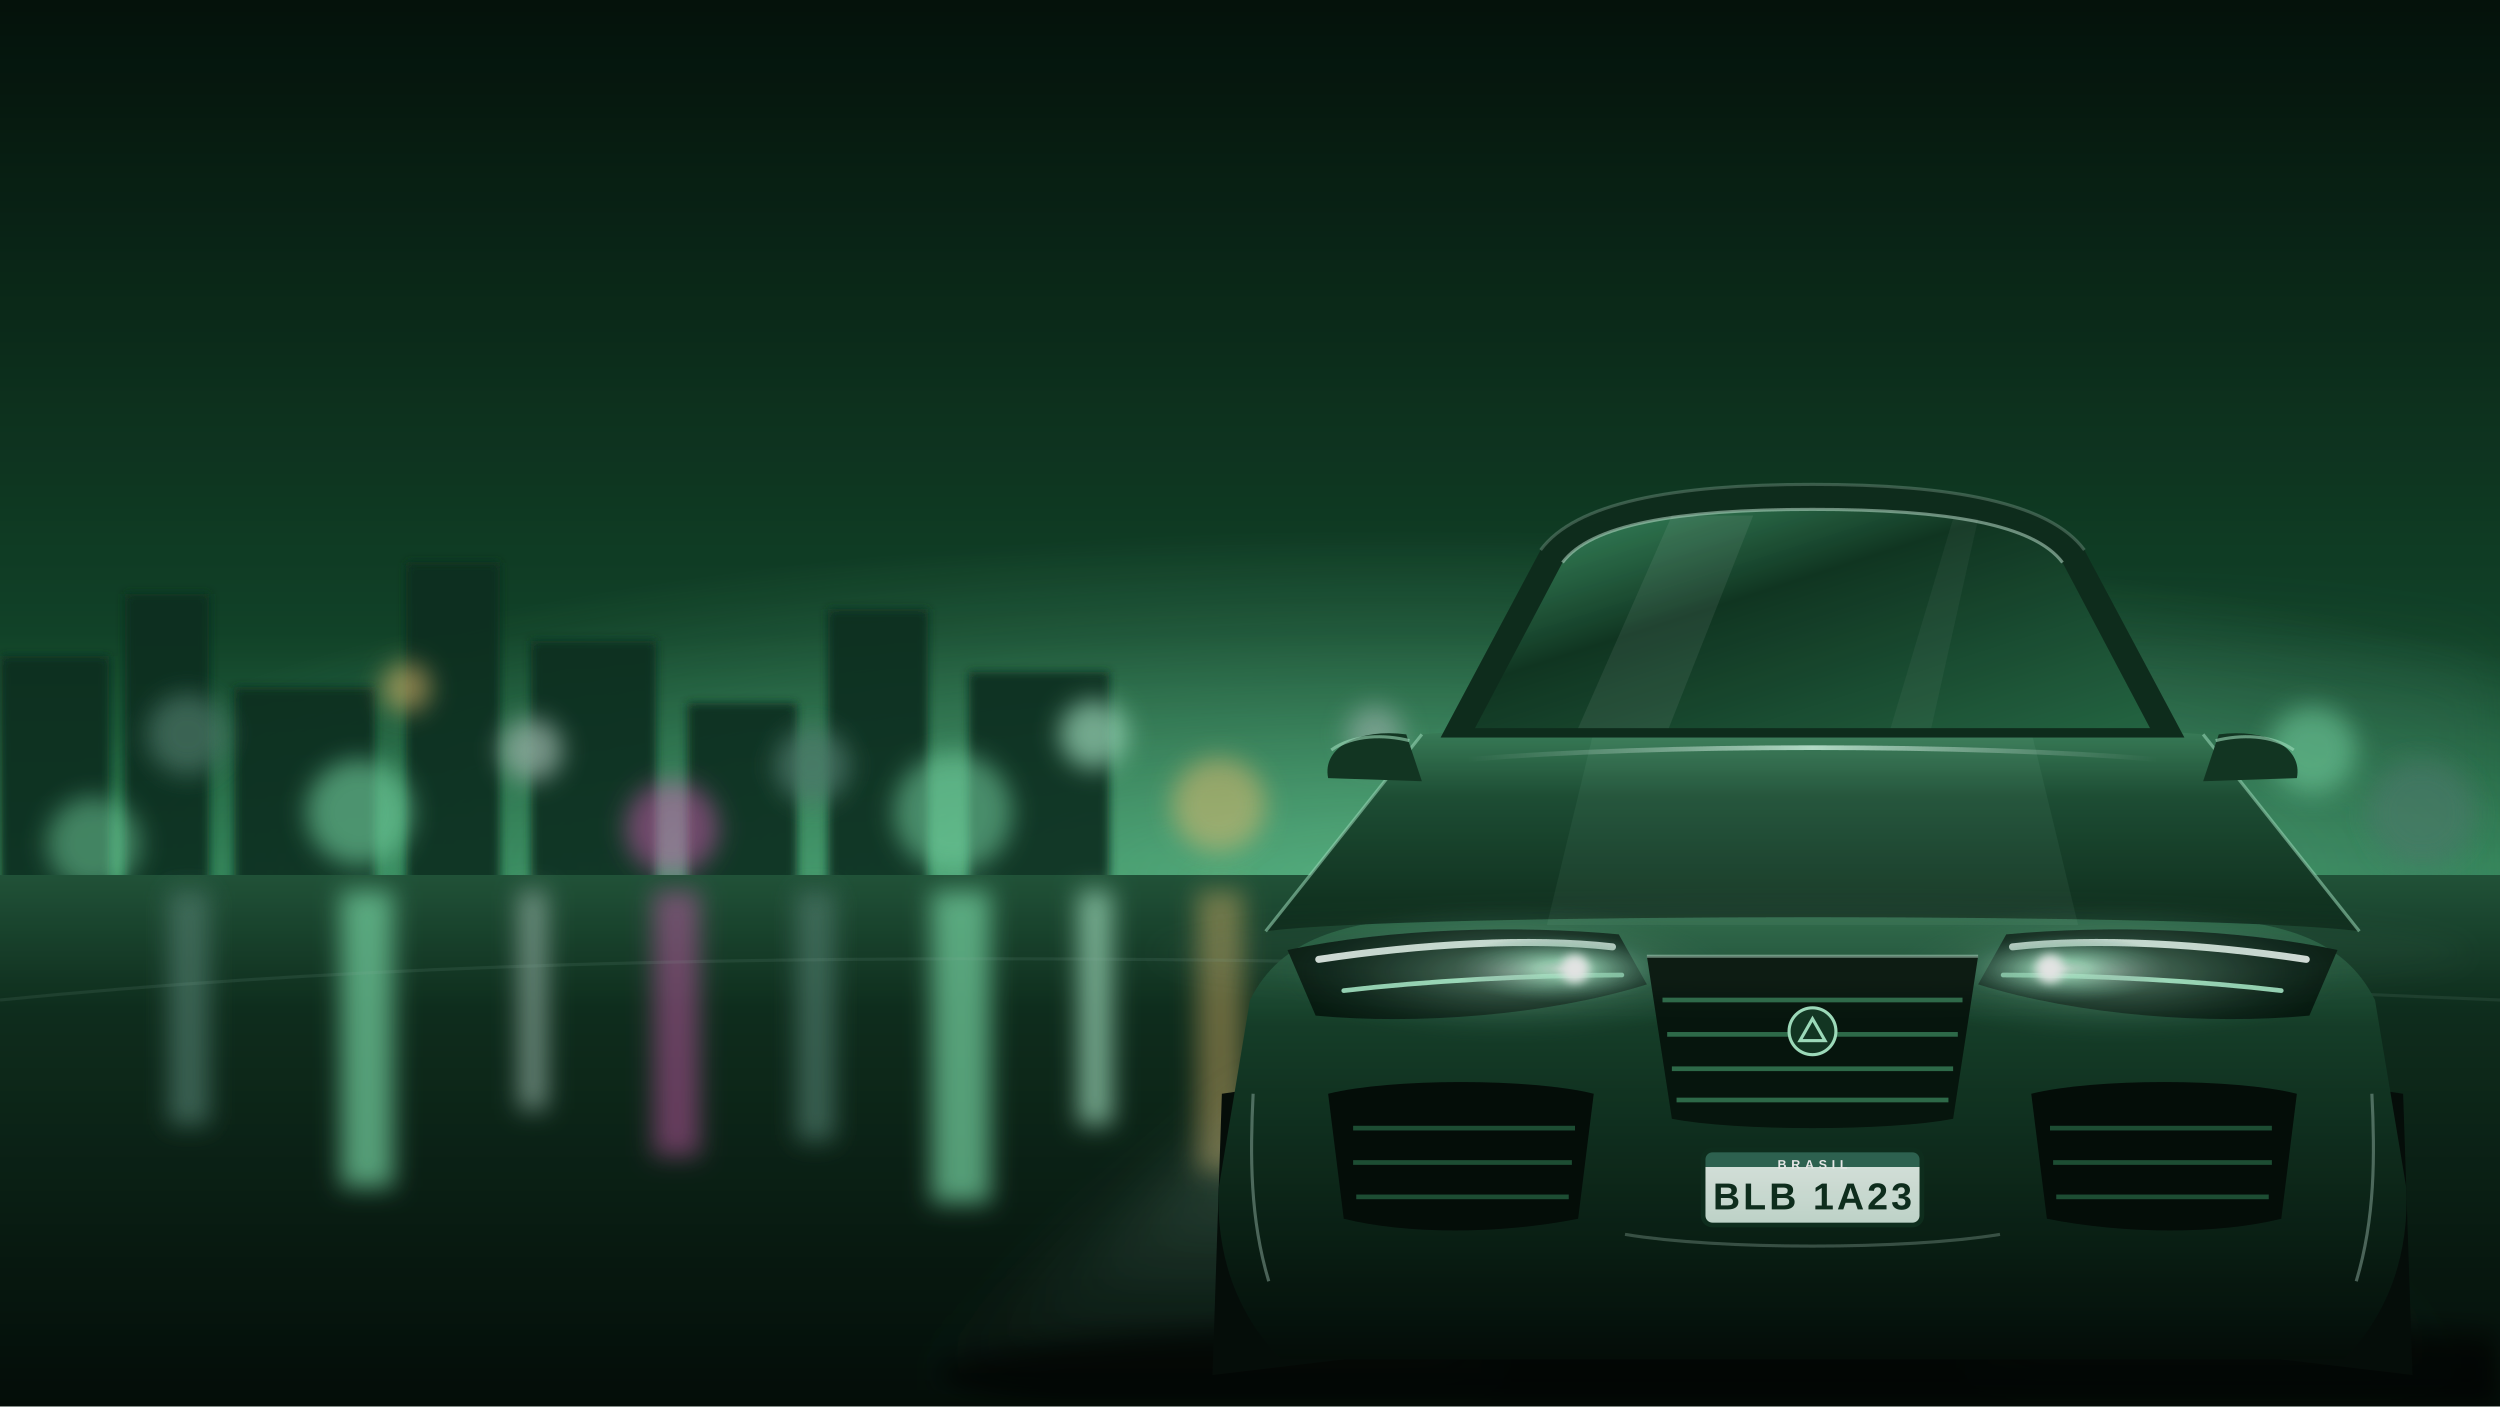
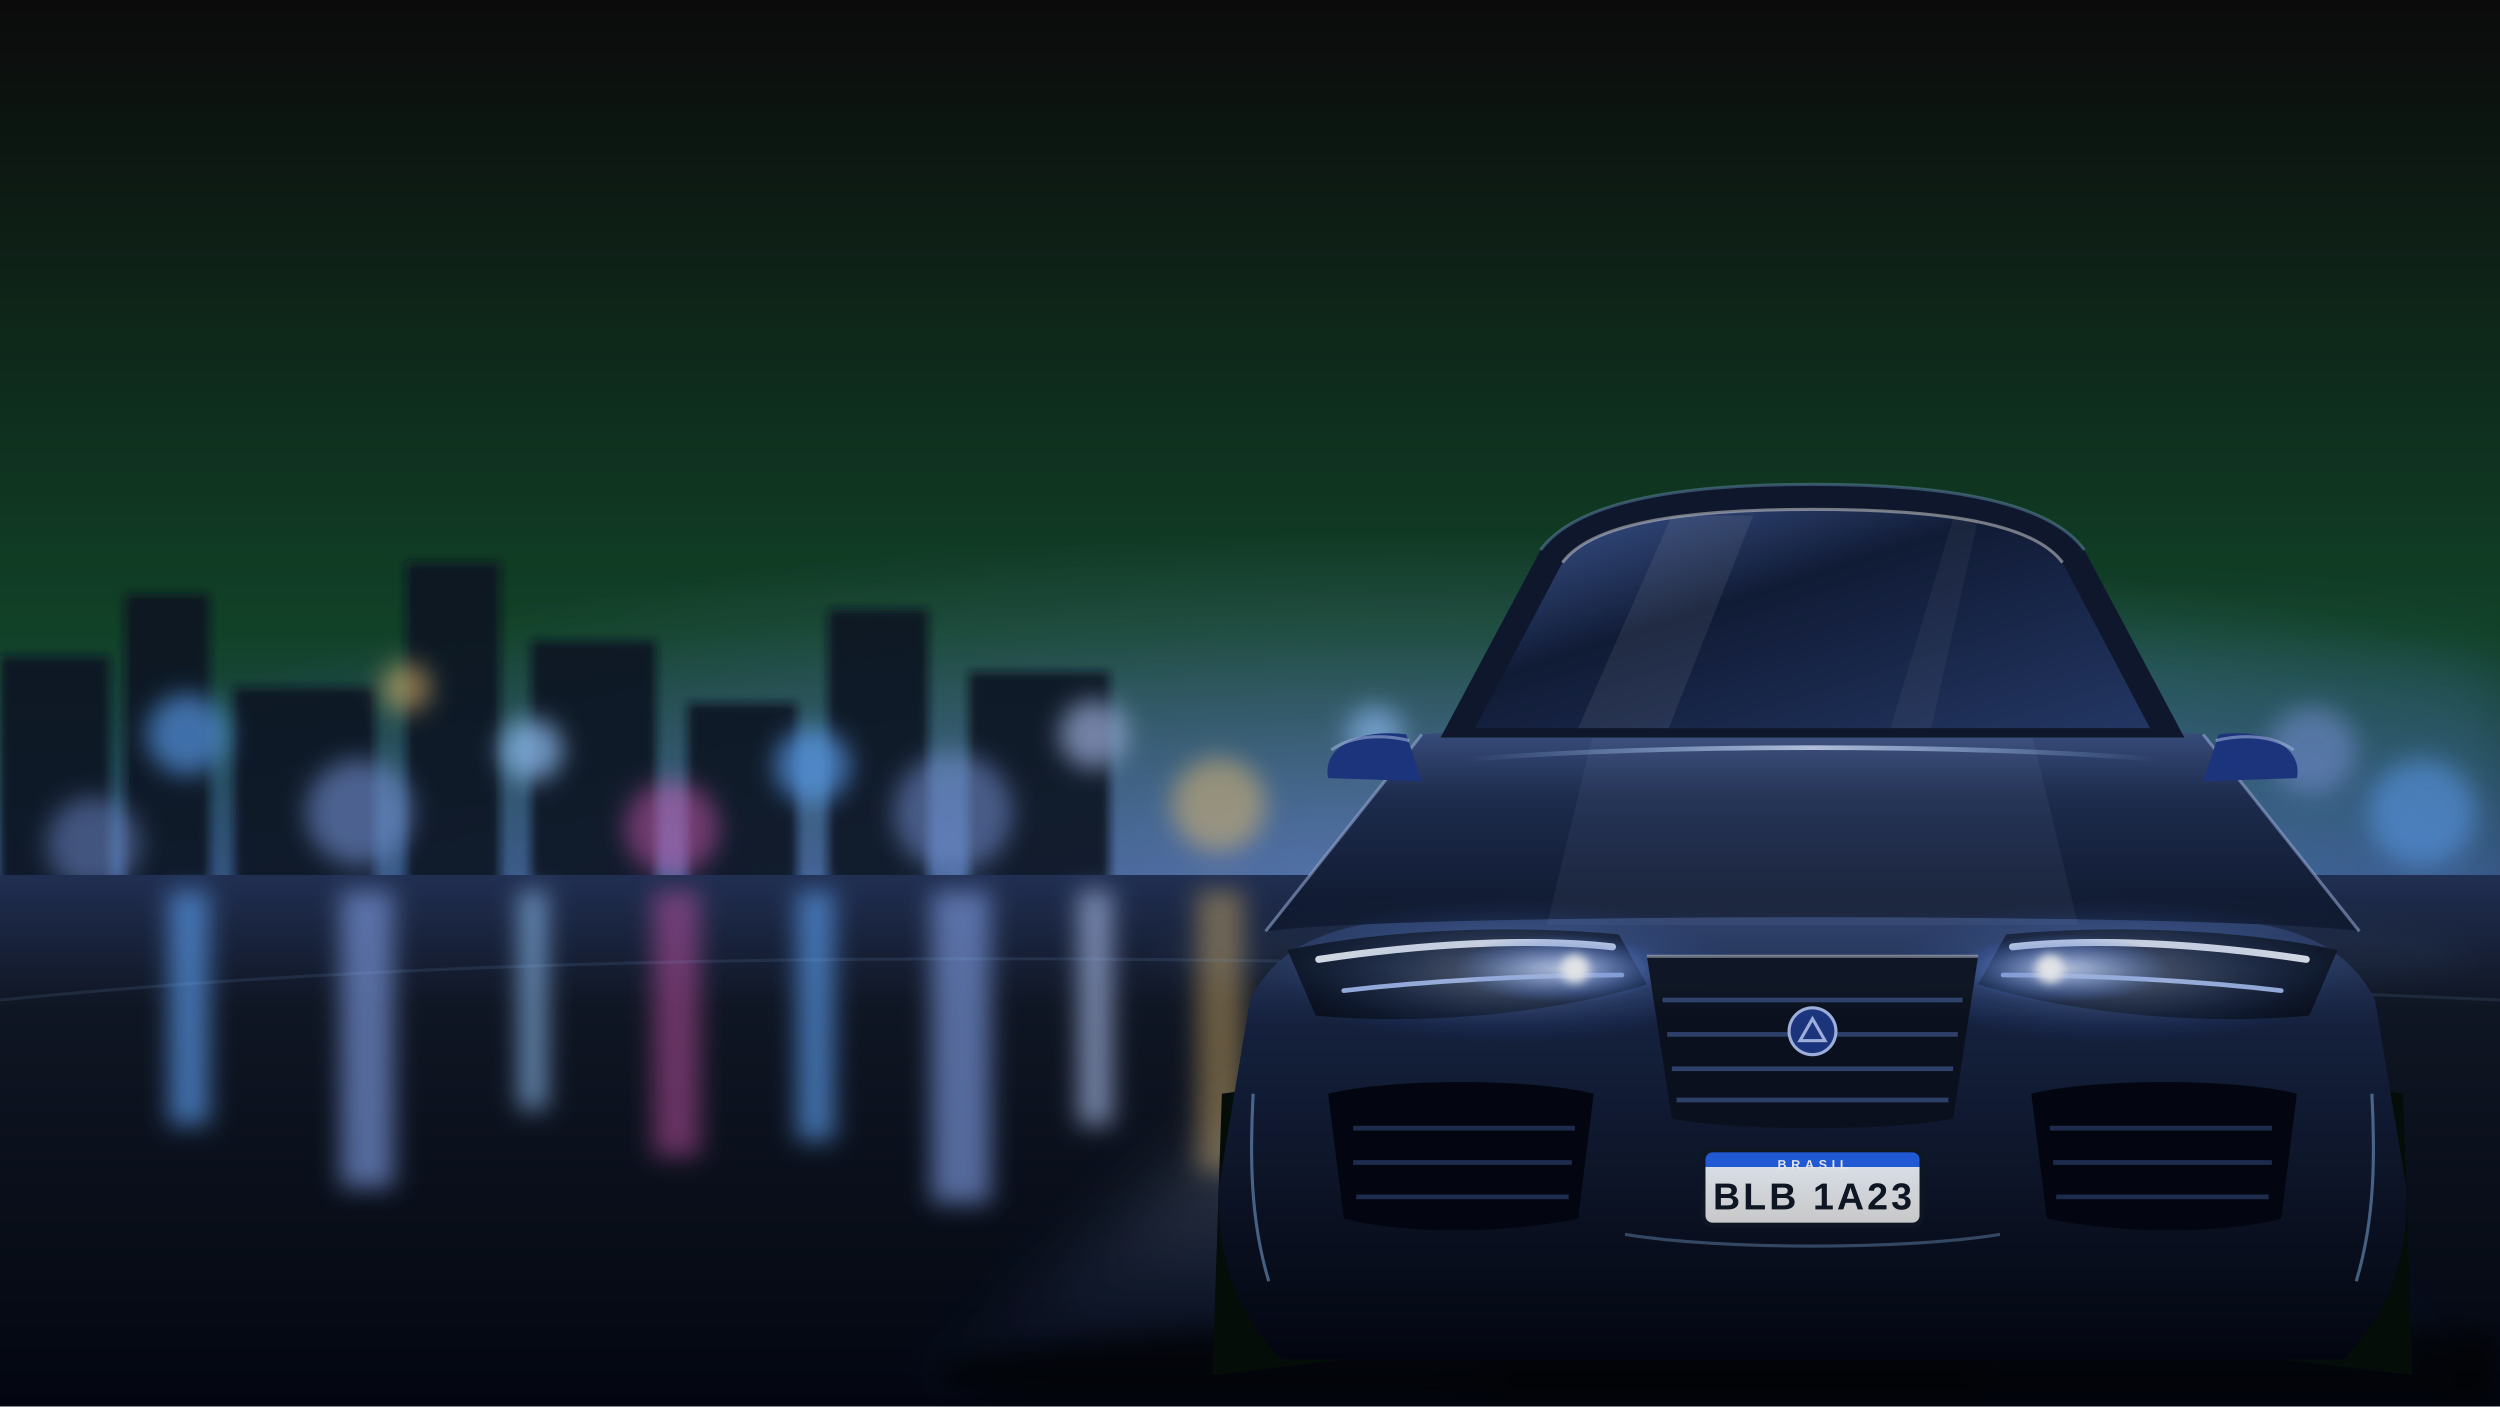
<svg xmlns="http://www.w3.org/2000/svg" viewBox="0 0 1600 900" preserveAspectRatio="xMidYMid slice">
  <defs>
    <linearGradient id="sky" x1="0" y1="0" x2="0" y2="1">
-       <stop offset="0" stop-color="#05140C" />
+       <stop offset="0" stop-color="#0C0C0C" />
      <stop offset=".45" stop-color="#13492C" />
-       <stop offset=".68" stop-color="#3B9F6A" />
-       <stop offset=".78" stop-color="#5ECD92" />
-       <stop offset="1" stop-color="#0F2B1C" />
+       <stop offset=".68" stop-color="#3b599f" />
+       <stop offset=".78" stop-color="#5E7FCD" />
+       <stop offset="1" stop-color="#0f172b" />
    </linearGradient>
    <linearGradient id="road" x1="0" y1="0" x2="0" y2="1">
-       <stop offset="0" stop-color="#245B3E" />
-       <stop offset=".25" stop-color="#103220" />
-       <stop offset="1" stop-color="#040E09" />
+       <stop offset="0" stop-color="#24345b" />
+       <stop offset=".25" stop-color="#111827" />
+       <stop offset="1" stop-color="#030712" />
    </linearGradient>
    <linearGradient id="body" x1="0" y1="0" x2="0" y2="1">
-       <stop offset="0" stop-color="#31724F" />
-       <stop offset=".25" stop-color="#17432C" />
-       <stop offset=".7" stop-color="#0B2417" />
-       <stop offset="1" stop-color="#040E09" />
+       <stop offset="0" stop-color="#314472" />
+       <stop offset=".25" stop-color="#172443" />
+       <stop offset=".7" stop-color="#0b1224" />
+       <stop offset="1" stop-color="#030712" />
    </linearGradient>
    <linearGradient id="hood" x1="0" y1="0" x2="0" y2="1">
-       <stop offset="0" stop-color="#418D64" />
-       <stop offset=".35" stop-color="#205539" />
-       <stop offset="1" stop-color="#0F301E" />
+       <stop offset="0" stop-color="#41588d" />
+       <stop offset=".35" stop-color="#203055" />
+       <stop offset="1" stop-color="#0f1930" />
    </linearGradient>
    <linearGradient id="glass" x1="0" y1="0" x2="1" y2="1">
-       <stop offset="0" stop-color="#4CB37C" stop-opacity=".85" />
-       <stop offset=".4" stop-color="#123B25" />
-       <stop offset="1" stop-color="#276E48" />
+       <stop offset="0" stop-color="#4C6BB3" stop-opacity=".85" />
+       <stop offset=".4" stop-color="#121e3b" />
+       <stop offset="1" stop-color="#273c6e" />
    </linearGradient>
    <linearGradient id="edge" x1="0" y1="0" x2="1" y2="0">
-       <stop offset="0" stop-color="#9DBFB0" stop-opacity="0" />
-       <stop offset=".5" stop-color="#C5F1DA" />
-       <stop offset="1" stop-color="#9DBFB0" stop-opacity="0" />
+       <stop offset="0" stop-color="#93c5fd" stop-opacity="0" />
+       <stop offset=".5" stop-color="#C5D2F1" />
+       <stop offset="1" stop-color="#93c5fd" stop-opacity="0" />
    </linearGradient>
    <radialGradient id="hl" cx=".5" cy=".5" r=".5">
-       <stop offset="0" stop-color="#EEFBF4" />
-       <stop offset=".25" stop-color="#ADF1CD" stop-opacity=".9" />
-       <stop offset="1" stop-color="#326C58" stop-opacity="0" />
+       <stop offset="0" stop-color="#DBEAFE" />
+       <stop offset=".25" stop-color="#ADC1F1" stop-opacity=".9" />
+       <stop offset="1" stop-color="#2563eb" stop-opacity="0" />
    </radialGradient>
    <radialGradient id="glow" cx=".5" cy=".5" r=".5">
-       <stop offset="0" stop-color="#81E9B2" stop-opacity=".55" />
-       <stop offset="1" stop-color="#81E9B2" stop-opacity="0" />
+       <stop offset="0" stop-color="#81A0E9" stop-opacity=".55" />
+       <stop offset="1" stop-color="#81A0E9" stop-opacity="0" />
    </radialGradient>
    <linearGradient id="beam" x1="0" y1="0" x2="0" y2="1">
-       <stop offset="0" stop-color="#CCF2DE" stop-opacity=".55" />
-       <stop offset="1" stop-color="#326C58" stop-opacity="0" />
+       <stop offset="0" stop-color="#DFDFDF" stop-opacity=".55" />
+       <stop offset="1" stop-color="#2563eb" stop-opacity="0" />
    </linearGradient>
    <linearGradient id="plate" x1="0" y1="0" x2="0" y2="1">
-       <stop offset="0" stop-color="#326C58" />
-       <stop offset=".22" stop-color="#326C58" />
-       <stop offset=".23" stop-color="#E8F6EE" />
-       <stop offset="1" stop-color="#D1E8DC" />
+       <stop offset="0" stop-color="#2563eb" />
+       <stop offset=".22" stop-color="#2563eb" />
+       <stop offset=".23" stop-color="#EFF6FF" />
+       <stop offset="1" stop-color="#DCDCDC" />
    </linearGradient>
    <filter id="b8" x="-50%" y="-50%" width="200%" height="200%">
      <feGaussianBlur stdDeviation="8" />
    </filter>
    <filter id="b3" x="-50%" y="-50%" width="200%" height="200%">
      <feGaussianBlur stdDeviation="3" />
    </filter>
    <filter id="b20" x="-50%" y="-50%" width="200%" height="200%">
      <feGaussianBlur stdDeviation="20" />
    </filter>
  </defs>
  <rect width="1600" height="900" fill="url(#sky)" />
  <ellipse cx="900" cy="560" rx="900" ry="220" fill="url(#glow)" />
-   <ellipse cx="1350" cy="520" rx="420" ry="120" fill="#548674" opacity=".12" filter="url(#b20)" />
-   <g filter="url(#b3)" fill="#103220" opacity=".9">
+   <ellipse cx="1350" cy="520" rx="420" ry="120" fill="#60a5fa" opacity=".12" filter="url(#b20)" />
+   <g filter="url(#b3)" fill="#111827" opacity=".9">
    <rect x="0" y="420" width="70" height="150" />
    <rect x="80" y="380" width="54" height="190" />
    <rect x="150" y="440" width="90" height="130" />
    <rect x="260" y="360" width="60" height="210" />
    <rect x="340" y="410" width="80" height="160" />
    <rect x="440" y="450" width="70" height="120" />
    <rect x="530" y="390" width="64" height="180" />
    <rect x="620" y="430" width="90" height="140" />
  </g>
  <g filter="url(#b8)">
-     <circle cx="120" cy="470" r="26" fill="#548674" opacity=".7" />
-     <circle cx="230" cy="520" r="34" fill="#81E9B2" opacity=".6" />
-     <circle cx="340" cy="480" r="20" fill="#9DBFB0" opacity=".8" />
+     <circle cx="120" cy="470" r="26" fill="#60a5fa" opacity=".7" />
+     <circle cx="230" cy="520" r="34" fill="#81A0E9" opacity=".6" />
+     <circle cx="340" cy="480" r="20" fill="#93c5fd" opacity=".8" />
    <circle cx="430" cy="530" r="30" fill="#ff6bd6" opacity=".45" />
-     <circle cx="520" cy="490" r="24" fill="#548674" opacity=".75" />
-     <circle cx="610" cy="520" r="38" fill="#81E9B2" opacity=".55" />
-     <circle cx="700" cy="470" r="22" fill="#ADF1CD" opacity=".7" />
+     <circle cx="520" cy="490" r="24" fill="#60a5fa" opacity=".75" />
+     <circle cx="610" cy="520" r="38" fill="#81A0E9" opacity=".55" />
+     <circle cx="700" cy="470" r="22" fill="#ADC1F1" opacity=".7" />
    <circle cx="780" cy="515" r="30" fill="#ffd27a" opacity=".5" />
    <circle cx="260" cy="440" r="16" fill="#ffd27a" opacity=".55" />
-     <circle cx="60" cy="540" r="30" fill="#81E9B2" opacity=".5" />
-     <circle cx="880" cy="470" r="18" fill="#9DBFB0" opacity=".7" />
-     <circle cx="1480" cy="480" r="28" fill="#81E9B2" opacity=".55" />
-     <circle cx="1550" cy="520" r="34" fill="#548674" opacity=".6" />
+     <circle cx="60" cy="540" r="30" fill="#81A0E9" opacity=".5" />
+     <circle cx="880" cy="470" r="18" fill="#93c5fd" opacity=".7" />
+     <circle cx="1480" cy="480" r="28" fill="#81A0E9" opacity=".55" />
+     <circle cx="1550" cy="520" r="34" fill="#60a5fa" opacity=".6" />
  </g>
  <rect y="560" width="1600" height="340" fill="url(#road)" />
  <g filter="url(#b8)" opacity=".7">
-     <rect x="108" y="570" width="26" height="150" fill="#548674" />
-     <rect x="218" y="570" width="34" height="190" fill="#81E9B2" />
-     <rect x="332" y="570" width="18" height="140" fill="#9DBFB0" />
+     <rect x="108" y="570" width="26" height="150" fill="#60a5fa" />
+     <rect x="218" y="570" width="34" height="190" fill="#81A0E9" />
+     <rect x="332" y="570" width="18" height="140" fill="#93c5fd" />
    <rect x="418" y="570" width="30" height="170" fill="#ff6bd6" opacity=".6" />
-     <rect x="510" y="570" width="24" height="160" fill="#548674" />
-     <rect x="596" y="570" width="38" height="200" fill="#81E9B2" />
-     <rect x="690" y="570" width="22" height="150" fill="#ADF1CD" />
+     <rect x="510" y="570" width="24" height="160" fill="#60a5fa" />
+     <rect x="596" y="570" width="38" height="200" fill="#81A0E9" />
+     <rect x="690" y="570" width="22" height="150" fill="#ADC1F1" />
    <rect x="766" y="570" width="30" height="180" fill="#ffd27a" opacity=".6" />
  </g>
-   <path d="M0 640 C400 600 900 610 1600 640" stroke="#9DBFB0" stroke-opacity=".12" stroke-width="2" fill="none" />
+   <path d="M0 640 C400 600 900 610 1600 640" stroke="#93c5fd" stroke-opacity=".12" stroke-width="2" fill="none" />
  <g filter="url(#b20)">
    <path d="M820 700 L560 900 L980 900 Z" fill="url(#beam)" opacity=".55" />
    <path d="M1380 700 L1240 900 L1600 900 Z" fill="url(#beam)" opacity=".45" />
  </g>
  <g transform="translate(60,0) scale(1)">
    <ellipse cx="1100" cy="880" rx="560" ry="40" fill="#000" opacity=".6" filter="url(#b8)" />
    <path d="M722 700 L790 690 L800 870 L716 880 Z" fill="#060E0A" />
    <path d="M1410 690 L1478 700 L1484 880 L1400 870 Z" fill="#060E0A" />
    <path d="M740 640 C760 600 800 590 860 586 L1340 586 C1400 590 1440 600 1460 640 L1480 760 C1482 800 1470 840 1440 870 L760 870 C730 840 718 800 720 760 Z" fill="url(#body)" />
    <path d="M850 470 C940 462 1260 462 1350 470 L1450 596 C1360 584 840 584 750 596 Z" fill="url(#hood)" />
-     <path d="M850 470 L750 596" stroke="#ADF1CD" stroke-opacity=".55" stroke-width="2" fill="none" />
-     <path d="M1350 470 L1450 596" stroke="#ADF1CD" stroke-opacity=".55" stroke-width="2" fill="none" />
-     <path d="M960 468 C1040 462 1160 462 1240 468 L1270 592 L930 592 Z" fill="#ADF1CD" opacity=".07" />
+     <path d="M850 470 L750 596" stroke="#ADC1F1" stroke-opacity=".55" stroke-width="2" fill="none" />
+     <path d="M1350 470 L1450 596" stroke="#ADC1F1" stroke-opacity=".55" stroke-width="2" fill="none" />
+     <path d="M960 468 C1040 462 1160 462 1240 468 L1270 592 L930 592 Z" fill="#ADC1F1" opacity=".07" />
    <path d="M880 486 C1000 476 1200 476 1320 486" stroke="url(#edge)" stroke-width="3" fill="none" />
-     <path d="M862 472 L926 352 C948 322 1010 310 1100 310 C1190 310 1252 322 1274 352 L1338 472 Z" fill="#10311F" />
+     <path d="M862 472 L926 352 C948 322 1010 310 1100 310 C1190 310 1252 322 1274 352 L1338 472 Z" fill="#101a31" />
    <path d="M884 466 L940 360 C958 336 1012 326 1100 326 C1188 326 1242 336 1260 360 L1316 466 Z" fill="url(#glass)" />
    <path d="M950 466 L1010 330 L1062 330 L1008 466 Z" fill="#fff" opacity=".08" />
    <path d="M1150 466 L1190 332 L1206 332 L1176 466 Z" fill="#fff" opacity=".05" />
-     <path d="M940 360 C958 336 1012 326 1100 326 C1188 326 1242 336 1260 360" stroke="#CCF2DE" stroke-opacity=".55" stroke-width="2" fill="none" />
-     <path d="M926 352 C948 322 1010 310 1100 310 C1190 310 1252 322 1274 352" stroke="#9DBFB0" stroke-opacity=".35" stroke-width="2" fill="none" />
-     <path d="M840 470 C810 466 786 478 790 498 L850 500 Z" fill="#143B26" />
-     <path d="M1360 470 C1390 466 1414 478 1410 498 L1350 500 Z" fill="#143B26" />
-     <path d="M792 480 C806 470 826 470 842 474" stroke="#ADF1CD" stroke-opacity=".6" stroke-width="2" fill="none" />
-     <path d="M1408 480 C1394 470 1374 470 1358 474" stroke="#ADF1CD" stroke-opacity=".6" stroke-width="2" fill="none" />
-     <path d="M764 608 C830 594 912 592 976 598 L994 630 C930 650 846 656 782 650 Z" fill="#071C11" />
-     <path d="M1436 608 C1370 594 1288 592 1224 598 L1206 630 C1270 650 1354 656 1418 650 Z" fill="#071C11" />
-     <path d="M784 614 C850 604 920 600 972 606" stroke="#F5FCF8" stroke-width="4.5" stroke-linecap="round" fill="none" />
-     <path d="M1416 614 C1350 604 1280 600 1228 606" stroke="#F5FCF8" stroke-width="4.5" stroke-linecap="round" fill="none" />
-     <path d="M800 634 C850 628 920 624 978 624" stroke="#ADF1CD" stroke-width="3" stroke-linecap="round" fill="none" />
-     <path d="M1400 634 C1350 628 1280 624 1222 624" stroke="#ADF1CD" stroke-width="3" stroke-linecap="round" fill="none" />
+     <path d="M940 360 C958 336 1012 326 1100 326 C1188 326 1242 336 1260 360" stroke="#DFDFDF" stroke-opacity=".55" stroke-width="2" fill="none" />
+     <path d="M926 352 C948 322 1010 310 1100 310 C1190 310 1252 322 1274 352" stroke="#93c5fd" stroke-opacity=".35" stroke-width="2" fill="none" />
+     <path d="M840 470 C810 466 786 478 790 498 L850 500 Z" fill="#1e3a8a" />
+     <path d="M1360 470 C1390 466 1414 478 1410 498 L1350 500 Z" fill="#1e3a8a" />
+     <path d="M792 480 C806 470 826 470 842 474" stroke="#ADC1F1" stroke-opacity=".6" stroke-width="2" fill="none" />
+     <path d="M1408 480 C1394 470 1374 470 1358 474" stroke="#ADC1F1" stroke-opacity=".6" stroke-width="2" fill="none" />
+     <path d="M764 608 C830 594 912 592 976 598 L994 630 C930 650 846 656 782 650 Z" fill="#0b1220" />
+     <path d="M1436 608 C1370 594 1288 592 1224 598 L1206 630 C1270 650 1354 656 1418 650 Z" fill="#0b1220" />
+     <path d="M784 614 C850 604 920 600 972 606" stroke="#F9FAFB" stroke-width="4.5" stroke-linecap="round" fill="none" />
+     <path d="M1416 614 C1350 604 1280 600 1228 606" stroke="#F9FAFB" stroke-width="4.5" stroke-linecap="round" fill="none" />
+     <path d="M800 634 C850 628 920 624 978 624" stroke="#ADC1F1" stroke-width="3" stroke-linecap="round" fill="none" />
+     <path d="M1400 634 C1350 628 1280 624 1222 624" stroke="#ADC1F1" stroke-width="3" stroke-linecap="round" fill="none" />
    <ellipse cx="940" cy="620" rx="70" ry="22" fill="url(#hl)" opacity=".9" />
    <ellipse cx="1260" cy="620" rx="70" ry="22" fill="url(#hl)" opacity=".9" />
    <ellipse cx="905" cy="622" rx="150" ry="46" fill="url(#hl)" opacity=".35" />
    <ellipse cx="1295" cy="622" rx="150" ry="46" fill="url(#hl)" opacity=".35" />
    <circle cx="948" cy="620" r="9" fill="#fff" filter="url(#b3)" />
    <circle cx="1252" cy="620" r="9" fill="#fff" filter="url(#b3)" />
-     <path d="M994 612 L1206 612 L1190 716 C1150 724 1050 724 1010 716 Z" fill="#07170E" />
-     <g stroke="#367E58" stroke-width="3" opacity=".9">
+     <path d="M994 612 L1206 612 L1190 716 C1150 724 1050 724 1010 716 Z" fill="#0b1220" />
+     <g stroke="#364c7e" stroke-width="3" opacity=".9">
      <path d="M1004 640 H1196" />
      <path d="M1007 662 H1193" />
      <path d="M1010 684 H1190" />
      <path d="M1013 704 H1187" />
    </g>
-     <path d="M994 612 L1206 612" stroke="#CCF2DE" stroke-opacity=".5" stroke-width="2" />
-     <circle cx="1100" cy="660" r="15" fill="#143B26" stroke="#ADF1CD" stroke-width="2" />
-     <path d="M1092 666 L1100 652 L1108 666 Z" fill="none" stroke="#ADF1CD" stroke-width="2" />
+     <path d="M994 612 L1206 612" stroke="#DFDFDF" stroke-opacity=".5" stroke-width="2" />
+     <circle cx="1100" cy="660" r="15" fill="#1e3a8a" stroke="#ADC1F1" stroke-width="2" />
+     <path d="M1092 666 L1100 652 L1108 666 Z" fill="none" stroke="#ADC1F1" stroke-width="2" />
    <g transform="translate(1030,736)">
-       <rect width="140" height="48" rx="6" fill="url(#plate)" stroke="#103220" stroke-width="3" />
-       <text x="70" y="38" text-anchor="middle" font-family="Nunito,Arial" font-weight="800" font-size="24" fill="#103220" letter-spacing="2">BLB 1A23</text>
+       <rect width="140" height="48" rx="6" fill="url(#plate)" stroke="#111827" stroke-width="3" />
+       <text x="70" y="38" text-anchor="middle" font-family="Nunito,Arial" font-weight="800" font-size="24" fill="#111827" letter-spacing="2">BLB 1A23</text>
      <text x="70" y="12" text-anchor="middle" font-family="Nunito,Arial" font-weight="800" font-size="8" fill="#fff" letter-spacing="3">BRASIL</text>
    </g>
-     <path d="M790 700 C830 690 920 690 960 700 L950 780 C900 790 840 790 800 780 Z" fill="#040E09" />
-     <path d="M1410 700 C1370 690 1280 690 1240 700 L1250 780 C1300 790 1360 790 1400 780 Z" fill="#040E09" />
-     <g stroke="#205539" stroke-width="3">
+     <path d="M790 700 C830 690 920 690 960 700 L950 780 C900 790 840 790 800 780 Z" fill="#030712" />
+     <path d="M1410 700 C1370 690 1280 690 1240 700 L1250 780 C1300 790 1360 790 1400 780 Z" fill="#030712" />
+     <g stroke="#203055" stroke-width="3">
      <path d="M806 722 H948" />
      <path d="M806 744 H946" />
      <path d="M808 766 H944" />
      <path d="M1394 722 H1252" />
      <path d="M1394 744 H1254" />
      <path d="M1392 766 H1256" />
    </g>
-     <path d="M742 700 C740 740 740 780 752 820" stroke="#9DBFB0" stroke-opacity=".5" stroke-width="2" fill="none" />
-     <path d="M1458 700 C1460 740 1460 780 1448 820" stroke="#9DBFB0" stroke-opacity=".5" stroke-width="2" fill="none" />
-     <path d="M980 790 C1040 800 1160 800 1220 790" stroke="#9DBFB0" stroke-opacity=".35" stroke-width="2" fill="none" />
-     <ellipse cx="1100" cy="610" rx="420" ry="30" fill="#9DBFB0" opacity=".05" filter="url(#b8)" />
+     <path d="M742 700 C740 740 740 780 752 820" stroke="#93c5fd" stroke-opacity=".5" stroke-width="2" fill="none" />
+     <path d="M1458 700 C1460 740 1460 780 1448 820" stroke="#93c5fd" stroke-opacity=".5" stroke-width="2" fill="none" />
+     <path d="M980 790 C1040 800 1160 800 1220 790" stroke="#93c5fd" stroke-opacity=".35" stroke-width="2" fill="none" />
+     <ellipse cx="1100" cy="610" rx="420" ry="30" fill="#93c5fd" opacity=".05" filter="url(#b8)" />
  </g>
  <rect width="1600" height="900" fill="#000" opacity=".1" />
</svg>
